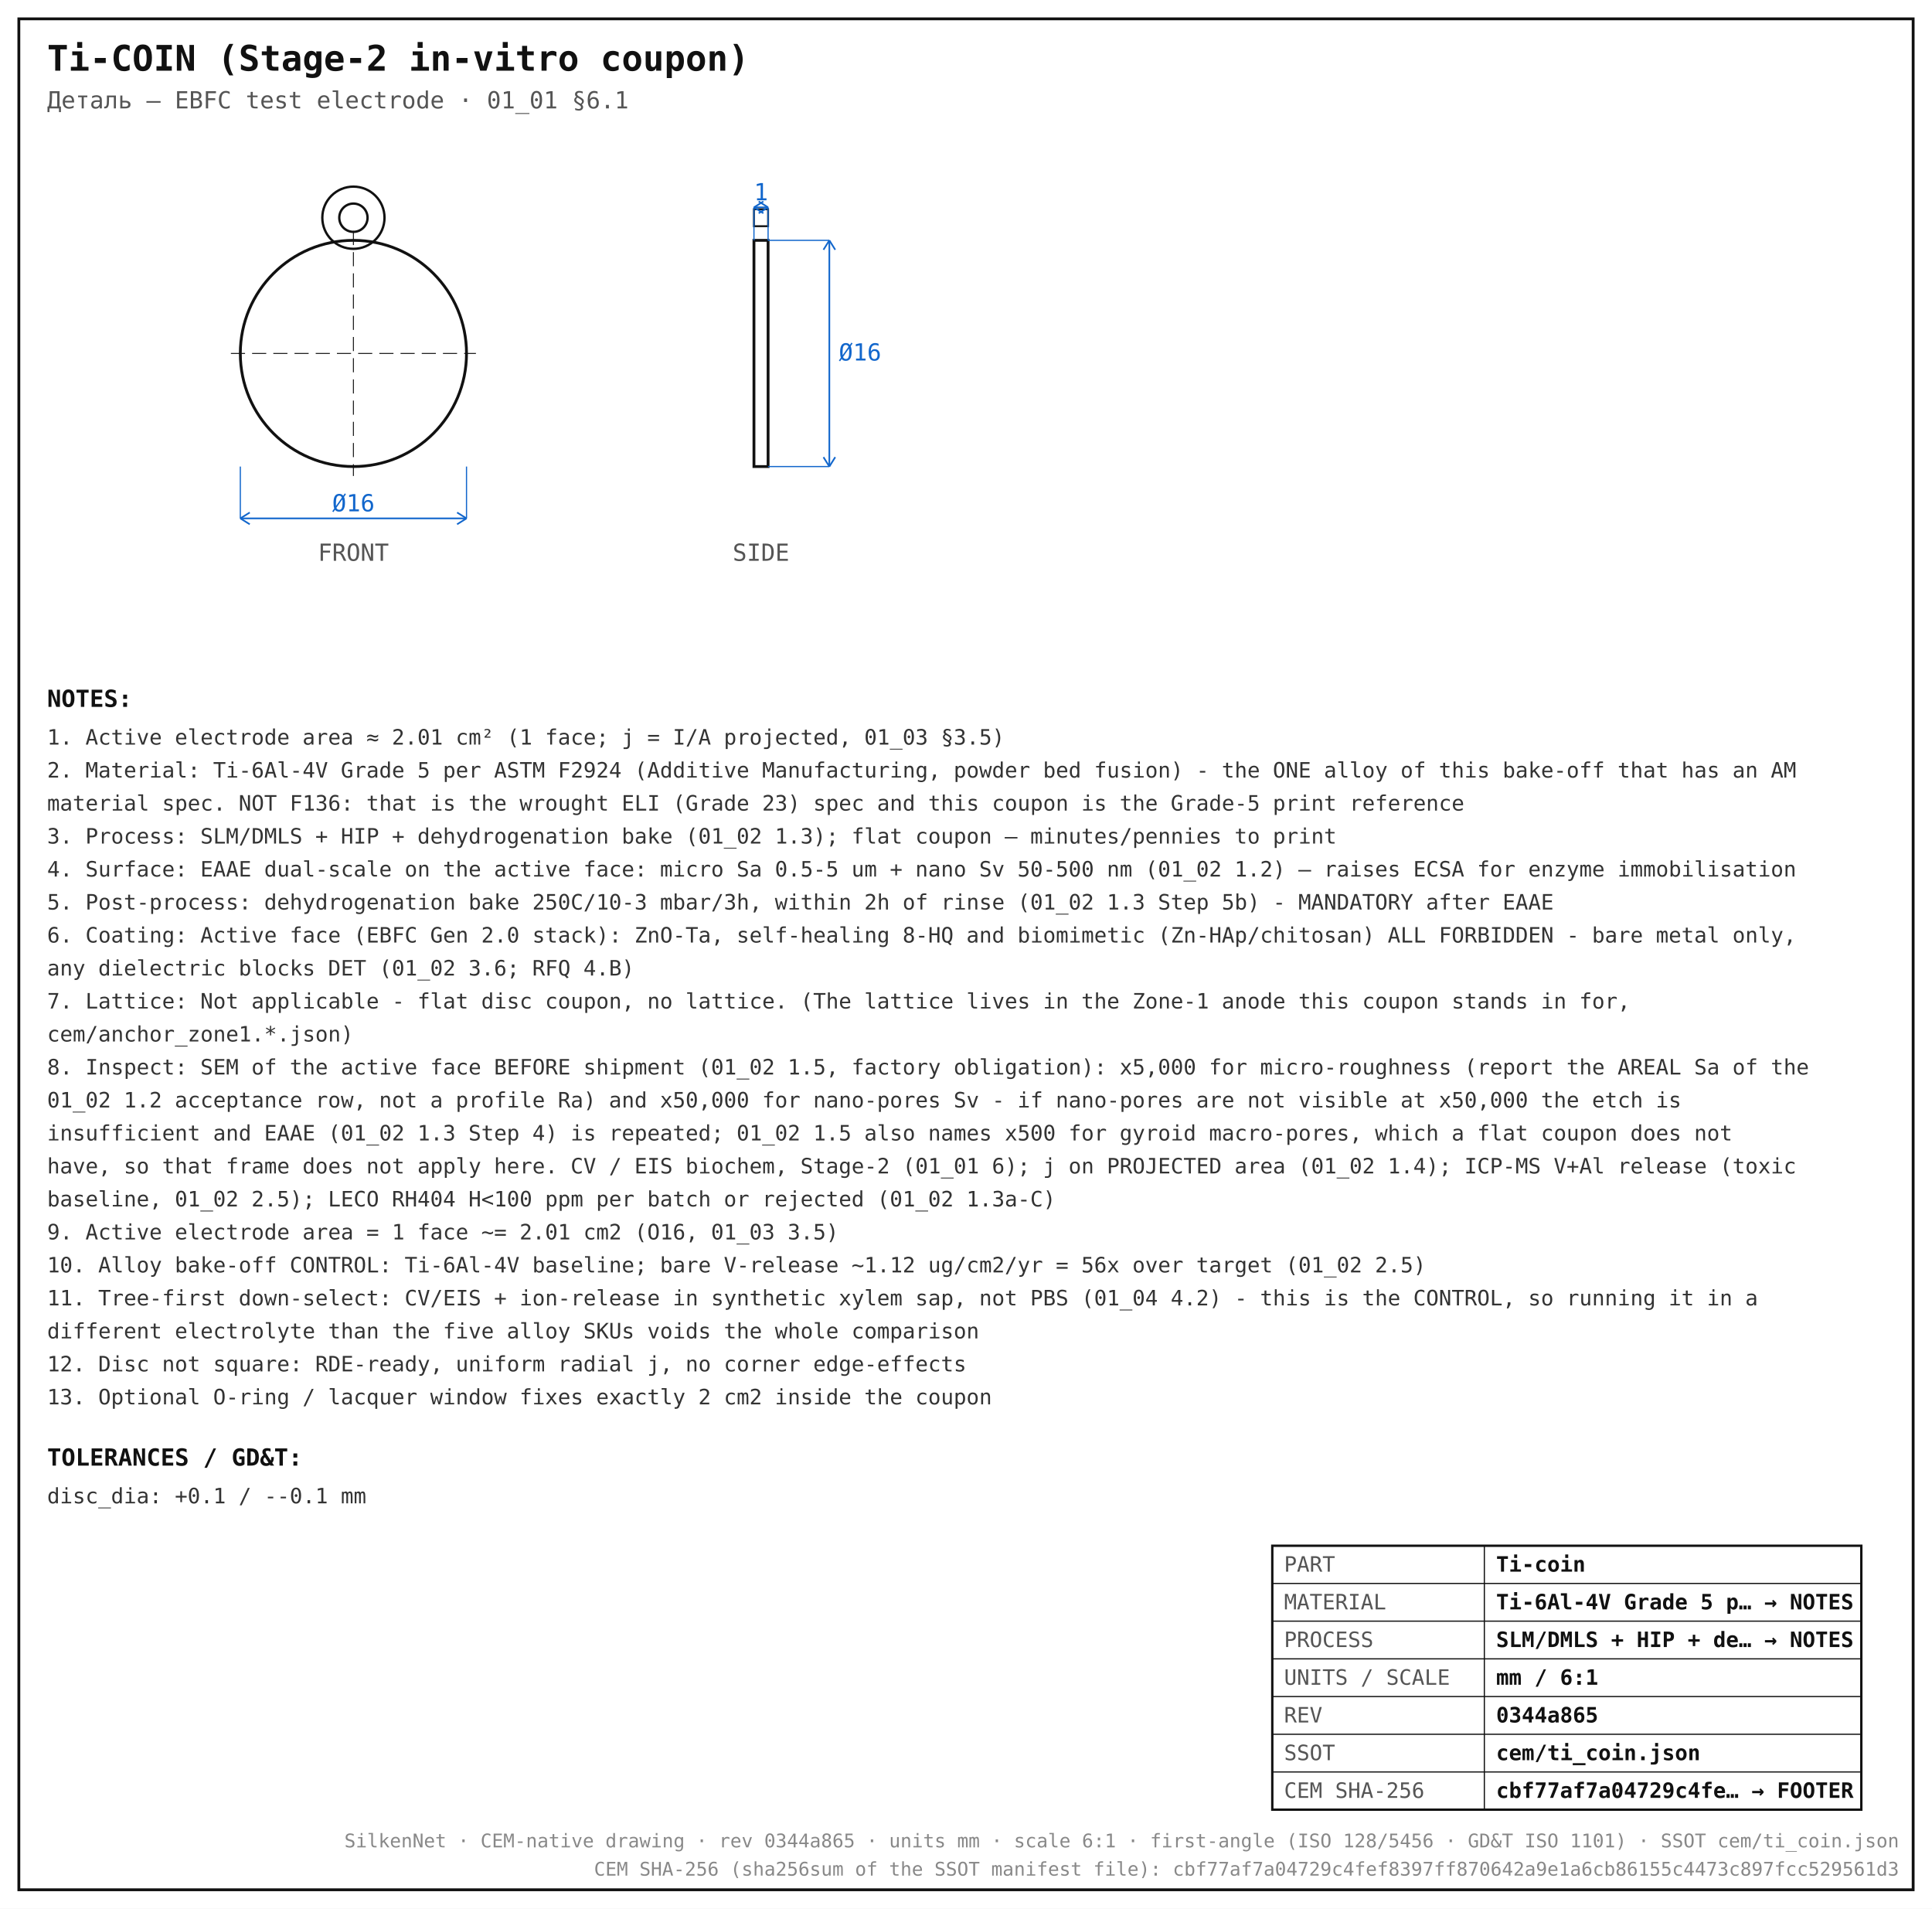
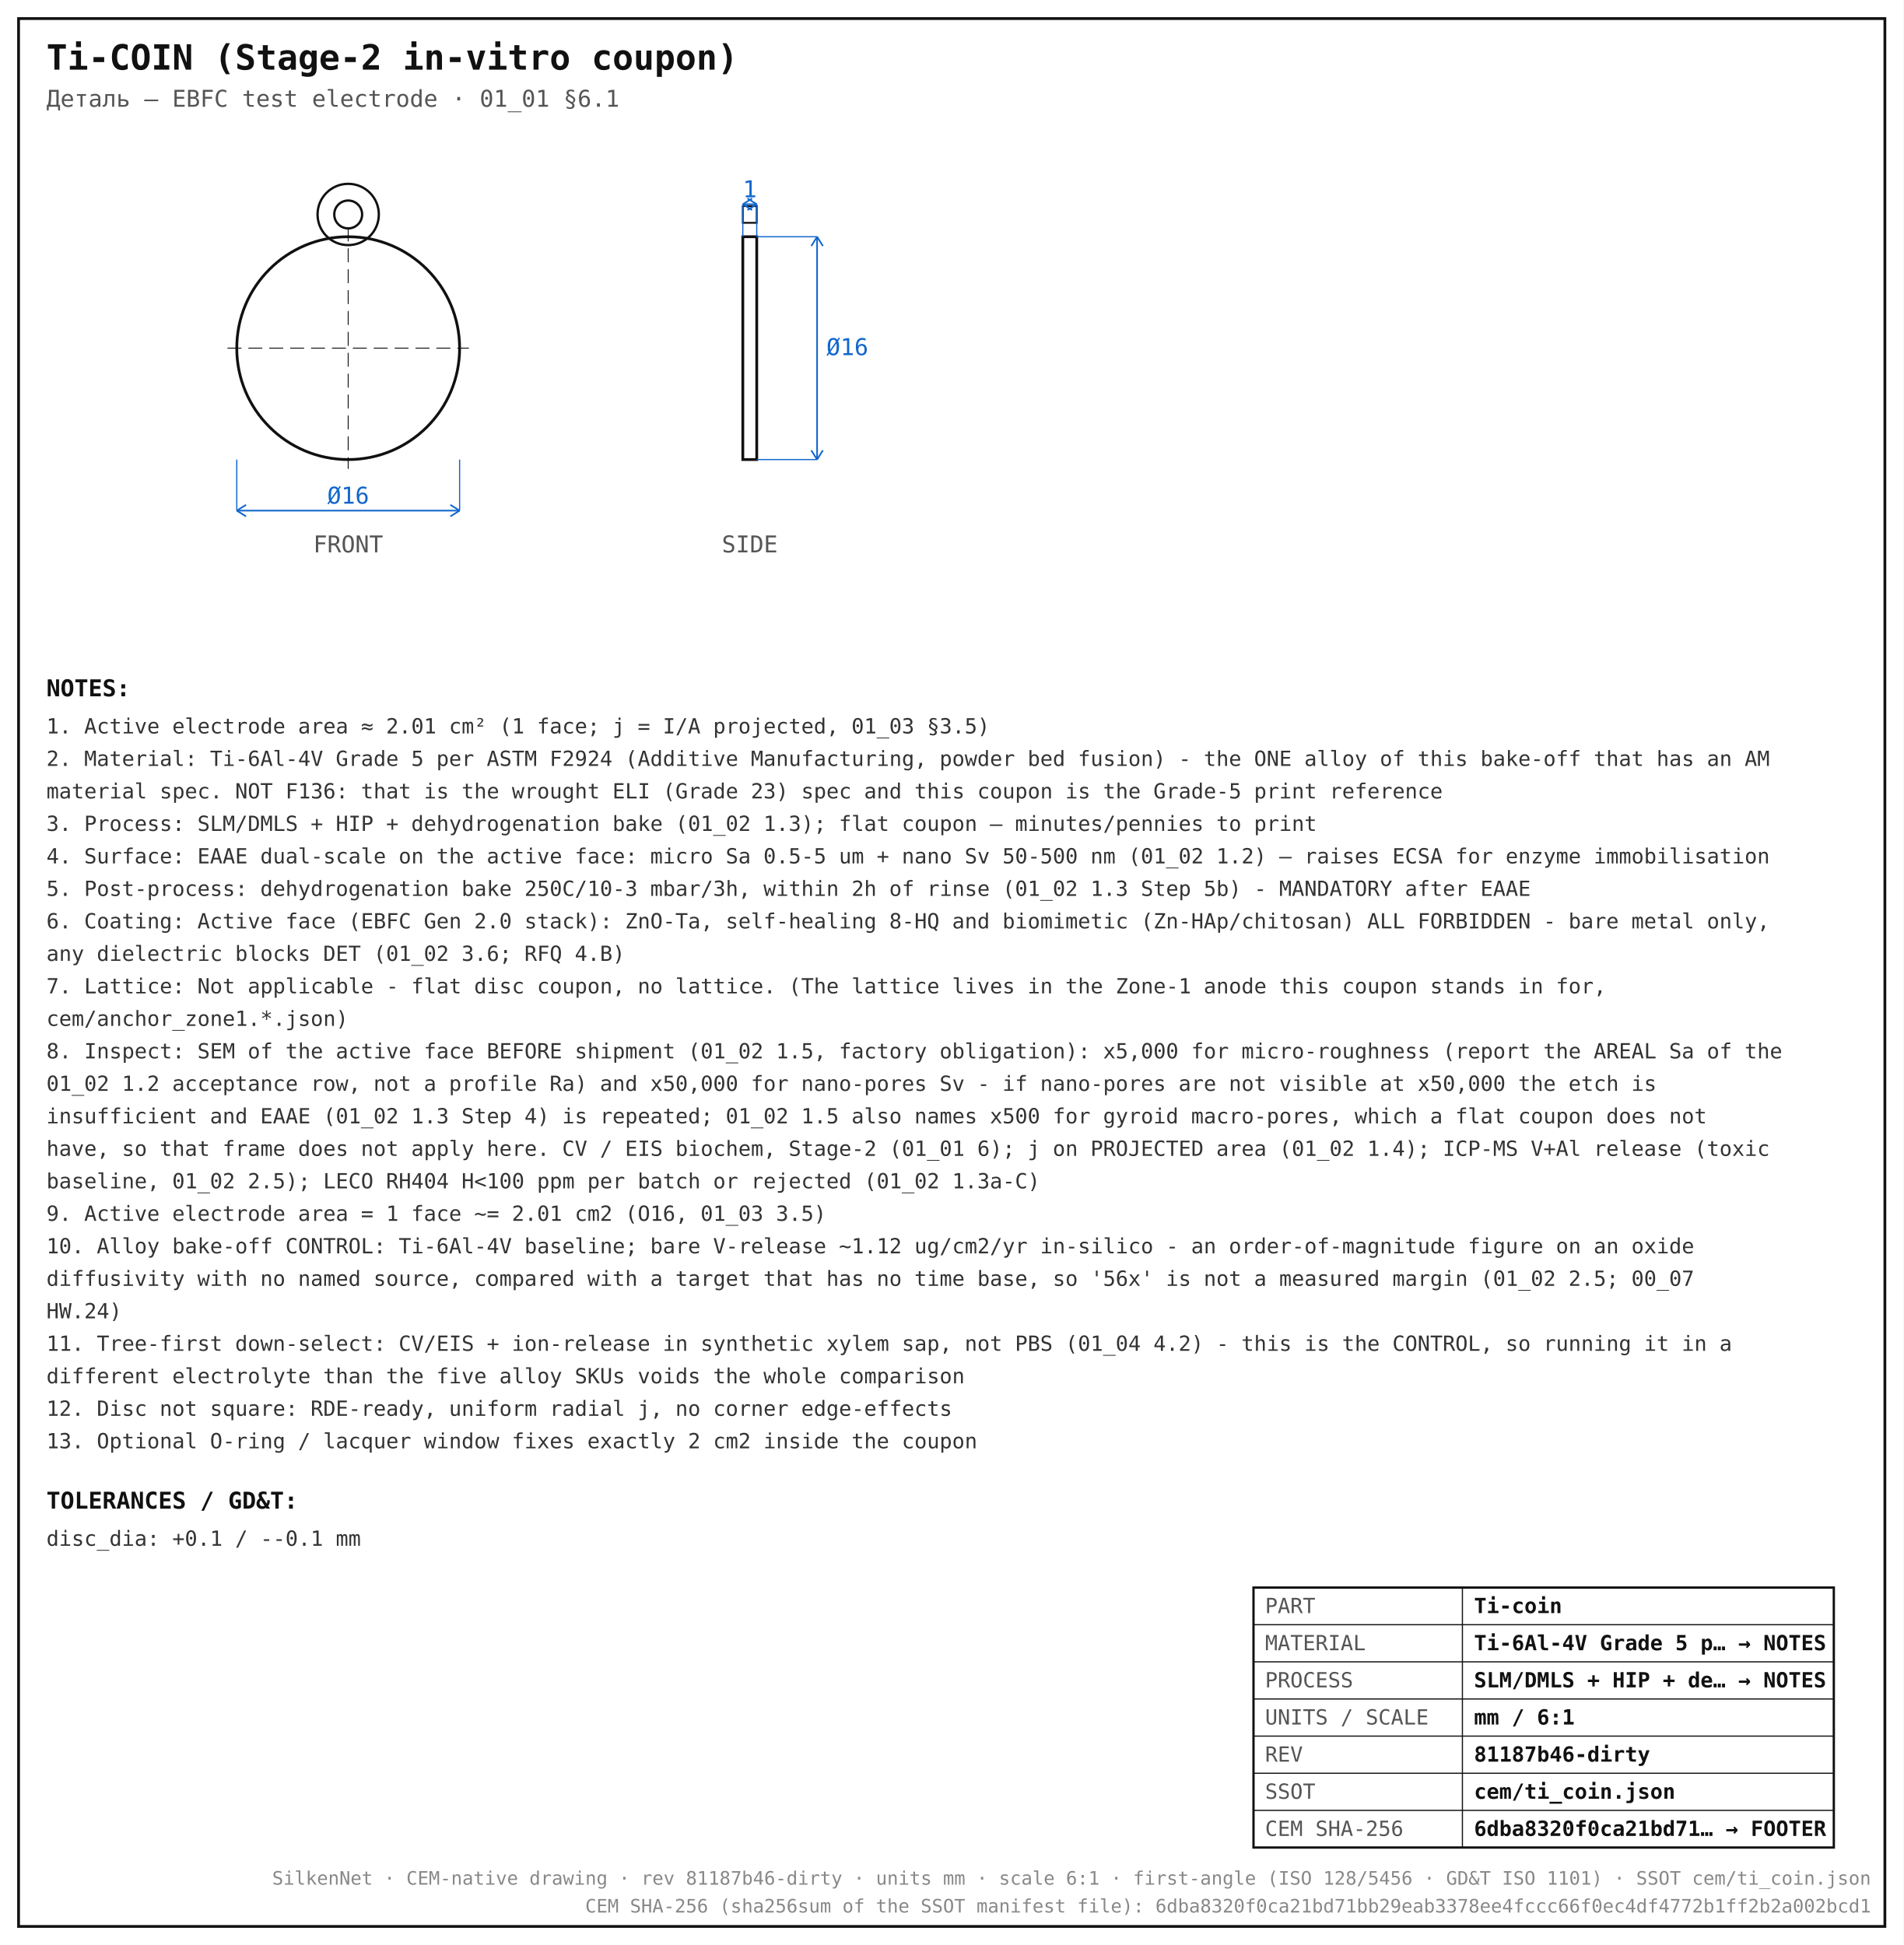
- <svg xmlns="http://www.w3.org/2000/svg" width="820" height="810" viewBox="0 0 820 810">
-   <rect x="0" y="0" width="820" height="810" fill="white" />
-   <rect x="8" y="8" width="804" height="794" fill="none" stroke="#111" stroke-width="1.2" />
+ <svg xmlns="http://www.w3.org/2000/svg" width="820" height="838" viewBox="0 0 820 838">
+   <rect x="0" y="0" width="820" height="838" fill="white" />
+   <rect x="8" y="8" width="804" height="822" fill="none" stroke="#111" stroke-width="1.2" />
  <text x="20" y="30" font-family="monospace" font-size="15" text-anchor="start" fill="#111" font-weight="bold">Ti-COIN  (Stage-2 in-vitro coupon)</text>
  <text x="20" y="46" font-family="monospace" font-size="10" text-anchor="start" fill="#555" font-weight="normal">Деталь — EBFC test electrode · 01_01 §6.1</text>
  <circle cx="150" cy="150" r="48" fill="none" stroke="#111" stroke-width="1.2" />
  <line x1="98" y1="150" x2="202" y2="150" stroke="#111" stroke-width="0.4" stroke-dasharray="6 3" />
  <line x1="150" y1="98" x2="150" y2="202" stroke="#111" stroke-width="0.4" stroke-dasharray="6 3" />
  <circle cx="150" cy="92.4" r="13.2" fill="none" stroke="#111" stroke-width="1" />
  <circle cx="150" cy="92.4" r="6" fill="none" stroke="#111" stroke-width="1" />
  <text x="150" y="238" font-family="monospace" font-size="10" text-anchor="middle" fill="#555" font-weight="normal">FRONT</text>
  <line x1="102" y1="198" x2="102" y2="220" stroke="#1166cc" stroke-width="0.5" />
  <line x1="198" y1="198" x2="198" y2="220" stroke="#1166cc" stroke-width="0.5" />
  <line x1="102" y1="220" x2="198" y2="220" stroke="#1166cc" stroke-width="0.7" />
  <line x1="102" y1="220" x2="106" y2="217.5" stroke="#1166cc" stroke-width="0.7" />
  <line x1="102" y1="220" x2="106" y2="222.5" stroke="#1166cc" stroke-width="0.7" />
  <line x1="198" y1="220" x2="194" y2="217.5" stroke="#1166cc" stroke-width="0.7" />
  <line x1="198" y1="220" x2="194" y2="222.5" stroke="#1166cc" stroke-width="0.7" />
  <text x="150" y="217" font-family="monospace" font-size="10" text-anchor="middle" fill="#1166cc" font-weight="normal">Ø16</text>
  <rect x="320" y="102" width="6" height="96" fill="none" stroke="#111" stroke-width="1.2" />
  <rect x="320" y="88.8" width="6" height="7.2" fill="none" stroke="#111" stroke-width="0.8" />
  <text x="323" y="238" font-family="monospace" font-size="10" text-anchor="middle" fill="#555" font-weight="normal">SIDE</text>
  <line x1="326" y1="102" x2="352" y2="102" stroke="#1166cc" stroke-width="0.5" />
  <line x1="326" y1="198" x2="352" y2="198" stroke="#1166cc" stroke-width="0.5" />
  <line x1="352" y1="102" x2="352" y2="198" stroke="#1166cc" stroke-width="0.7" />
  <line x1="352" y1="102" x2="349.5" y2="106" stroke="#1166cc" stroke-width="0.7" />
  <line x1="352" y1="102" x2="354.5" y2="106" stroke="#1166cc" stroke-width="0.7" />
  <line x1="352" y1="198" x2="349.5" y2="194" stroke="#1166cc" stroke-width="0.7" />
  <line x1="352" y1="198" x2="354.5" y2="194" stroke="#1166cc" stroke-width="0.7" />
  <text x="356" y="153" font-family="monospace" font-size="10" text-anchor="start" fill="#1166cc" font-weight="normal">Ø16</text>
  <line x1="320" y1="102" x2="320" y2="88" stroke="#1166cc" stroke-width="0.5" />
  <line x1="326" y1="102" x2="326" y2="88" stroke="#1166cc" stroke-width="0.5" />
  <line x1="320" y1="88" x2="326" y2="88" stroke="#1166cc" stroke-width="0.7" />
  <line x1="320" y1="88" x2="324" y2="85.5" stroke="#1166cc" stroke-width="0.7" />
  <line x1="320" y1="88" x2="324" y2="90.5" stroke="#1166cc" stroke-width="0.7" />
  <line x1="326" y1="88" x2="322" y2="85.5" stroke="#1166cc" stroke-width="0.7" />
  <line x1="326" y1="88" x2="322" y2="90.5" stroke="#1166cc" stroke-width="0.7" />
  <text x="323" y="85" font-family="monospace" font-size="10" text-anchor="middle" fill="#1166cc" font-weight="normal">1</text>
  <text x="20" y="300" font-family="monospace" font-size="10" text-anchor="start" fill="#111" font-weight="bold">NOTES:</text>
  <text x="20" y="316" font-family="monospace" font-size="9" text-anchor="start" fill="#333" font-weight="normal">1. Active electrode area ≈ 2.01 cm² (1 face; j = I/A projected, 01_03 §3.5)</text>
  <text x="20" y="330" font-family="monospace" font-size="9" text-anchor="start" fill="#333" font-weight="normal">2. Material: Ti-6Al-4V Grade 5 per ASTM F2924 (Additive Manufacturing, powder bed fusion) - the ONE alloy of this bake-off that has an AM</text>
  <text x="20" y="344" font-family="monospace" font-size="9" text-anchor="start" fill="#333" font-weight="normal">   material spec. NOT F136: that is the wrought ELI (Grade 23) spec and this coupon is the Grade-5 print reference</text>
  <text x="20" y="358" font-family="monospace" font-size="9" text-anchor="start" fill="#333" font-weight="normal">3. Process: SLM/DMLS + HIP + dehydrogenation bake (01_02 1.3); flat coupon — minutes/pennies to print</text>
  <text x="20" y="372" font-family="monospace" font-size="9" text-anchor="start" fill="#333" font-weight="normal">4. Surface: EAAE dual-scale on the active face: micro Sa 0.5-5 um + nano Sv 50-500 nm (01_02 1.2) — raises ECSA for enzyme immobilisation</text>
  <text x="20" y="386" font-family="monospace" font-size="9" text-anchor="start" fill="#333" font-weight="normal">5. Post-process: dehydrogenation bake 250C/10-3 mbar/3h, within 2h of rinse (01_02 1.3 Step 5b) - MANDATORY after EAAE</text>
  <text x="20" y="400" font-family="monospace" font-size="9" text-anchor="start" fill="#333" font-weight="normal">6. Coating: Active face (EBFC Gen 2.0 stack): ZnO-Ta, self-healing 8-HQ and biomimetic (Zn-HAp/chitosan) ALL FORBIDDEN - bare metal only,</text>
  <text x="20" y="414" font-family="monospace" font-size="9" text-anchor="start" fill="#333" font-weight="normal">   any dielectric blocks DET (01_02 3.6; RFQ 4.B)</text>
  <text x="20" y="428" font-family="monospace" font-size="9" text-anchor="start" fill="#333" font-weight="normal">7. Lattice: Not applicable - flat disc coupon, no lattice. (The lattice lives in the Zone-1 anode this coupon stands in for,</text>
  <text x="20" y="442" font-family="monospace" font-size="9" text-anchor="start" fill="#333" font-weight="normal">   cem/anchor_zone1.*.json)</text>
  <text x="20" y="456" font-family="monospace" font-size="9" text-anchor="start" fill="#333" font-weight="normal">8. Inspect: SEM of the active face BEFORE shipment (01_02 1.5, factory obligation): x5,000 for micro-roughness (report the AREAL Sa of the</text>
  <text x="20" y="470" font-family="monospace" font-size="9" text-anchor="start" fill="#333" font-weight="normal">   01_02 1.2 acceptance row, not a profile Ra) and x50,000 for nano-pores Sv - if nano-pores are not visible at x50,000 the etch is</text>
  <text x="20" y="484" font-family="monospace" font-size="9" text-anchor="start" fill="#333" font-weight="normal">   insufficient and EAAE (01_02 1.3 Step 4) is repeated; 01_02 1.5 also names x500 for gyroid macro-pores, which a flat coupon does not</text>
  <text x="20" y="498" font-family="monospace" font-size="9" text-anchor="start" fill="#333" font-weight="normal">   have, so that frame does not apply here. CV / EIS biochem, Stage-2 (01_01 6); j on PROJECTED area (01_02 1.4); ICP-MS V+Al release (toxic</text>
  <text x="20" y="512" font-family="monospace" font-size="9" text-anchor="start" fill="#333" font-weight="normal">   baseline, 01_02 2.5); LECO RH404 H&lt;100 ppm per batch or rejected (01_02 1.3a-C)</text>
  <text x="20" y="526" font-family="monospace" font-size="9" text-anchor="start" fill="#333" font-weight="normal">9. Active electrode area = 1 face ~= 2.01 cm2 (O16, 01_03 3.5)</text>
-   <text x="20" y="540" font-family="monospace" font-size="9" text-anchor="start" fill="#333" font-weight="normal">10. Alloy bake-off CONTROL: Ti-6Al-4V baseline; bare V-release ~1.12 ug/cm2/yr = 56x over target (01_02 2.5)</text>
-   <text x="20" y="554" font-family="monospace" font-size="9" text-anchor="start" fill="#333" font-weight="normal">11. Tree-first down-select: CV/EIS + ion-release in synthetic xylem sap, not PBS (01_04 4.2) - this is the CONTROL, so running it in a</text>
-   <text x="20" y="568" font-family="monospace" font-size="9" text-anchor="start" fill="#333" font-weight="normal">   different electrolyte than the five alloy SKUs voids the whole comparison</text>
-   <text x="20" y="582" font-family="monospace" font-size="9" text-anchor="start" fill="#333" font-weight="normal">12. Disc not square: RDE-ready, uniform radial j, no corner edge-effects</text>
-   <text x="20" y="596" font-family="monospace" font-size="9" text-anchor="start" fill="#333" font-weight="normal">13. Optional O-ring / lacquer window fixes exactly 2 cm2 inside the coupon</text>
-   <text x="20" y="622" font-family="monospace" font-size="10" text-anchor="start" fill="#111" font-weight="bold">TOLERANCES / GD&amp;T:</text>
-   <text x="20" y="638" font-family="monospace" font-size="9" text-anchor="start" fill="#333" font-weight="normal">disc_dia: +0.1 / --0.1 mm</text>
-   <rect x="540" y="656" width="250" height="112" fill="none" stroke="#111" stroke-width="1" />
-   <line x1="630" y1="656" x2="630" y2="672" stroke="#111" stroke-width="0.5" />
-   <text x="545" y="667" font-family="monospace" font-size="9" text-anchor="start" fill="#555" font-weight="normal">PART</text>
-   <text x="635" y="667" font-family="monospace" font-size="9" text-anchor="start" fill="#111" font-weight="bold">Ti-coin</text>
-   <line x1="540" y1="672" x2="790" y2="672" stroke="#111" stroke-width="0.5" />
-   <line x1="630" y1="672" x2="630" y2="688" stroke="#111" stroke-width="0.5" />
-   <text x="545" y="683" font-family="monospace" font-size="9" text-anchor="start" fill="#555" font-weight="normal">MATERIAL</text>
-   <text x="635" y="683" font-family="monospace" font-size="9" text-anchor="start" fill="#111" font-weight="bold">Ti-6Al-4V Grade 5 p… → NOTES</text>
-   <line x1="540" y1="688" x2="790" y2="688" stroke="#111" stroke-width="0.5" />
-   <line x1="630" y1="688" x2="630" y2="704" stroke="#111" stroke-width="0.5" />
-   <text x="545" y="699" font-family="monospace" font-size="9" text-anchor="start" fill="#555" font-weight="normal">PROCESS</text>
-   <text x="635" y="699" font-family="monospace" font-size="9" text-anchor="start" fill="#111" font-weight="bold">SLM/DMLS + HIP + de… → NOTES</text>
-   <line x1="540" y1="704" x2="790" y2="704" stroke="#111" stroke-width="0.5" />
-   <line x1="630" y1="704" x2="630" y2="720" stroke="#111" stroke-width="0.5" />
-   <text x="545" y="715" font-family="monospace" font-size="9" text-anchor="start" fill="#555" font-weight="normal">UNITS / SCALE</text>
-   <text x="635" y="715" font-family="monospace" font-size="9" text-anchor="start" fill="#111" font-weight="bold">mm / 6:1</text>
-   <line x1="540" y1="720" x2="790" y2="720" stroke="#111" stroke-width="0.5" />
-   <line x1="630" y1="720" x2="630" y2="736" stroke="#111" stroke-width="0.5" />
-   <text x="545" y="731" font-family="monospace" font-size="9" text-anchor="start" fill="#555" font-weight="normal">REV</text>
-   <text x="635" y="731" font-family="monospace" font-size="9" text-anchor="start" fill="#111" font-weight="bold">0344a865</text>
-   <line x1="540" y1="736" x2="790" y2="736" stroke="#111" stroke-width="0.5" />
-   <line x1="630" y1="736" x2="630" y2="752" stroke="#111" stroke-width="0.5" />
-   <text x="545" y="747" font-family="monospace" font-size="9" text-anchor="start" fill="#555" font-weight="normal">SSOT</text>
-   <text x="635" y="747" font-family="monospace" font-size="9" text-anchor="start" fill="#111" font-weight="bold">cem/ti_coin.json</text>
-   <line x1="540" y1="752" x2="790" y2="752" stroke="#111" stroke-width="0.5" />
-   <line x1="630" y1="752" x2="630" y2="768" stroke="#111" stroke-width="0.5" />
-   <text x="545" y="763" font-family="monospace" font-size="9" text-anchor="start" fill="#555" font-weight="normal">CEM SHA-256</text>
-   <text x="635" y="763" font-family="monospace" font-size="9" text-anchor="start" fill="#111" font-weight="bold">cbf77af7a04729c4fe… → FOOTER</text>
-   <text x="806" y="784" font-family="monospace" font-size="8" text-anchor="end" fill="#888" font-weight="normal">SilkenNet · CEM-native drawing · rev 0344a865 · units mm · scale 6:1 · first-angle (ISO 128/5456 · GD&amp;T ISO 1101) · SSOT cem/ti_coin.json</text>
-   <text x="806" y="796" font-family="monospace" font-size="8" text-anchor="end" fill="#888" font-weight="normal">CEM SHA-256 (sha256sum of the SSOT manifest file): cbf77af7a04729c4fef8397ff870642a9e1a6cb86155c4473c897fcc529561d3</text>
+   <text x="20" y="540" font-family="monospace" font-size="9" text-anchor="start" fill="#333" font-weight="normal">10. Alloy bake-off CONTROL: Ti-6Al-4V baseline; bare V-release ~1.12 ug/cm2/yr in-silico - an order-of-magnitude figure on an oxide</text>
+   <text x="20" y="554" font-family="monospace" font-size="9" text-anchor="start" fill="#333" font-weight="normal">   diffusivity with no named source, compared with a target that has no time base, so '56x' is not a measured margin (01_02 2.5; 00_07</text>
+   <text x="20" y="568" font-family="monospace" font-size="9" text-anchor="start" fill="#333" font-weight="normal">   HW.24)</text>
+   <text x="20" y="582" font-family="monospace" font-size="9" text-anchor="start" fill="#333" font-weight="normal">11. Tree-first down-select: CV/EIS + ion-release in synthetic xylem sap, not PBS (01_04 4.2) - this is the CONTROL, so running it in a</text>
+   <text x="20" y="596" font-family="monospace" font-size="9" text-anchor="start" fill="#333" font-weight="normal">   different electrolyte than the five alloy SKUs voids the whole comparison</text>
+   <text x="20" y="610" font-family="monospace" font-size="9" text-anchor="start" fill="#333" font-weight="normal">12. Disc not square: RDE-ready, uniform radial j, no corner edge-effects</text>
+   <text x="20" y="624" font-family="monospace" font-size="9" text-anchor="start" fill="#333" font-weight="normal">13. Optional O-ring / lacquer window fixes exactly 2 cm2 inside the coupon</text>
+   <text x="20" y="650" font-family="monospace" font-size="10" text-anchor="start" fill="#111" font-weight="bold">TOLERANCES / GD&amp;T:</text>
+   <text x="20" y="666" font-family="monospace" font-size="9" text-anchor="start" fill="#333" font-weight="normal">disc_dia: +0.1 / --0.1 mm</text>
+   <rect x="540" y="684" width="250" height="112" fill="none" stroke="#111" stroke-width="1" />
+   <line x1="630" y1="684" x2="630" y2="700" stroke="#111" stroke-width="0.5" />
+   <text x="545" y="695" font-family="monospace" font-size="9" text-anchor="start" fill="#555" font-weight="normal">PART</text>
+   <text x="635" y="695" font-family="monospace" font-size="9" text-anchor="start" fill="#111" font-weight="bold">Ti-coin</text>
+   <line x1="540" y1="700" x2="790" y2="700" stroke="#111" stroke-width="0.5" />
+   <line x1="630" y1="700" x2="630" y2="716" stroke="#111" stroke-width="0.5" />
+   <text x="545" y="711" font-family="monospace" font-size="9" text-anchor="start" fill="#555" font-weight="normal">MATERIAL</text>
+   <text x="635" y="711" font-family="monospace" font-size="9" text-anchor="start" fill="#111" font-weight="bold">Ti-6Al-4V Grade 5 p… → NOTES</text>
+   <line x1="540" y1="716" x2="790" y2="716" stroke="#111" stroke-width="0.5" />
+   <line x1="630" y1="716" x2="630" y2="732" stroke="#111" stroke-width="0.5" />
+   <text x="545" y="727" font-family="monospace" font-size="9" text-anchor="start" fill="#555" font-weight="normal">PROCESS</text>
+   <text x="635" y="727" font-family="monospace" font-size="9" text-anchor="start" fill="#111" font-weight="bold">SLM/DMLS + HIP + de… → NOTES</text>
+   <line x1="540" y1="732" x2="790" y2="732" stroke="#111" stroke-width="0.5" />
+   <line x1="630" y1="732" x2="630" y2="748" stroke="#111" stroke-width="0.5" />
+   <text x="545" y="743" font-family="monospace" font-size="9" text-anchor="start" fill="#555" font-weight="normal">UNITS / SCALE</text>
+   <text x="635" y="743" font-family="monospace" font-size="9" text-anchor="start" fill="#111" font-weight="bold">mm / 6:1</text>
+   <line x1="540" y1="748" x2="790" y2="748" stroke="#111" stroke-width="0.5" />
+   <line x1="630" y1="748" x2="630" y2="764" stroke="#111" stroke-width="0.5" />
+   <text x="545" y="759" font-family="monospace" font-size="9" text-anchor="start" fill="#555" font-weight="normal">REV</text>
+   <text x="635" y="759" font-family="monospace" font-size="9" text-anchor="start" fill="#111" font-weight="bold">81187b46-dirty</text>
+   <line x1="540" y1="764" x2="790" y2="764" stroke="#111" stroke-width="0.5" />
+   <line x1="630" y1="764" x2="630" y2="780" stroke="#111" stroke-width="0.5" />
+   <text x="545" y="775" font-family="monospace" font-size="9" text-anchor="start" fill="#555" font-weight="normal">SSOT</text>
+   <text x="635" y="775" font-family="monospace" font-size="9" text-anchor="start" fill="#111" font-weight="bold">cem/ti_coin.json</text>
+   <line x1="540" y1="780" x2="790" y2="780" stroke="#111" stroke-width="0.5" />
+   <line x1="630" y1="780" x2="630" y2="796" stroke="#111" stroke-width="0.5" />
+   <text x="545" y="791" font-family="monospace" font-size="9" text-anchor="start" fill="#555" font-weight="normal">CEM SHA-256</text>
+   <text x="635" y="791" font-family="monospace" font-size="9" text-anchor="start" fill="#111" font-weight="bold">6dba8320f0ca21bd71… → FOOTER</text>
+   <text x="806" y="812" font-family="monospace" font-size="8" text-anchor="end" fill="#888" font-weight="normal">SilkenNet · CEM-native drawing · rev 81187b46-dirty · units mm · scale 6:1 · first-angle (ISO 128/5456 · GD&amp;T ISO 1101) · SSOT cem/ti_coin.json</text>
+   <text x="806" y="824" font-family="monospace" font-size="8" text-anchor="end" fill="#888" font-weight="normal">CEM SHA-256 (sha256sum of the SSOT manifest file): 6dba8320f0ca21bd71bb29eab3378ee4fccc66f0ec4df4772b1ff2b2a002bcd1</text>
</svg>
